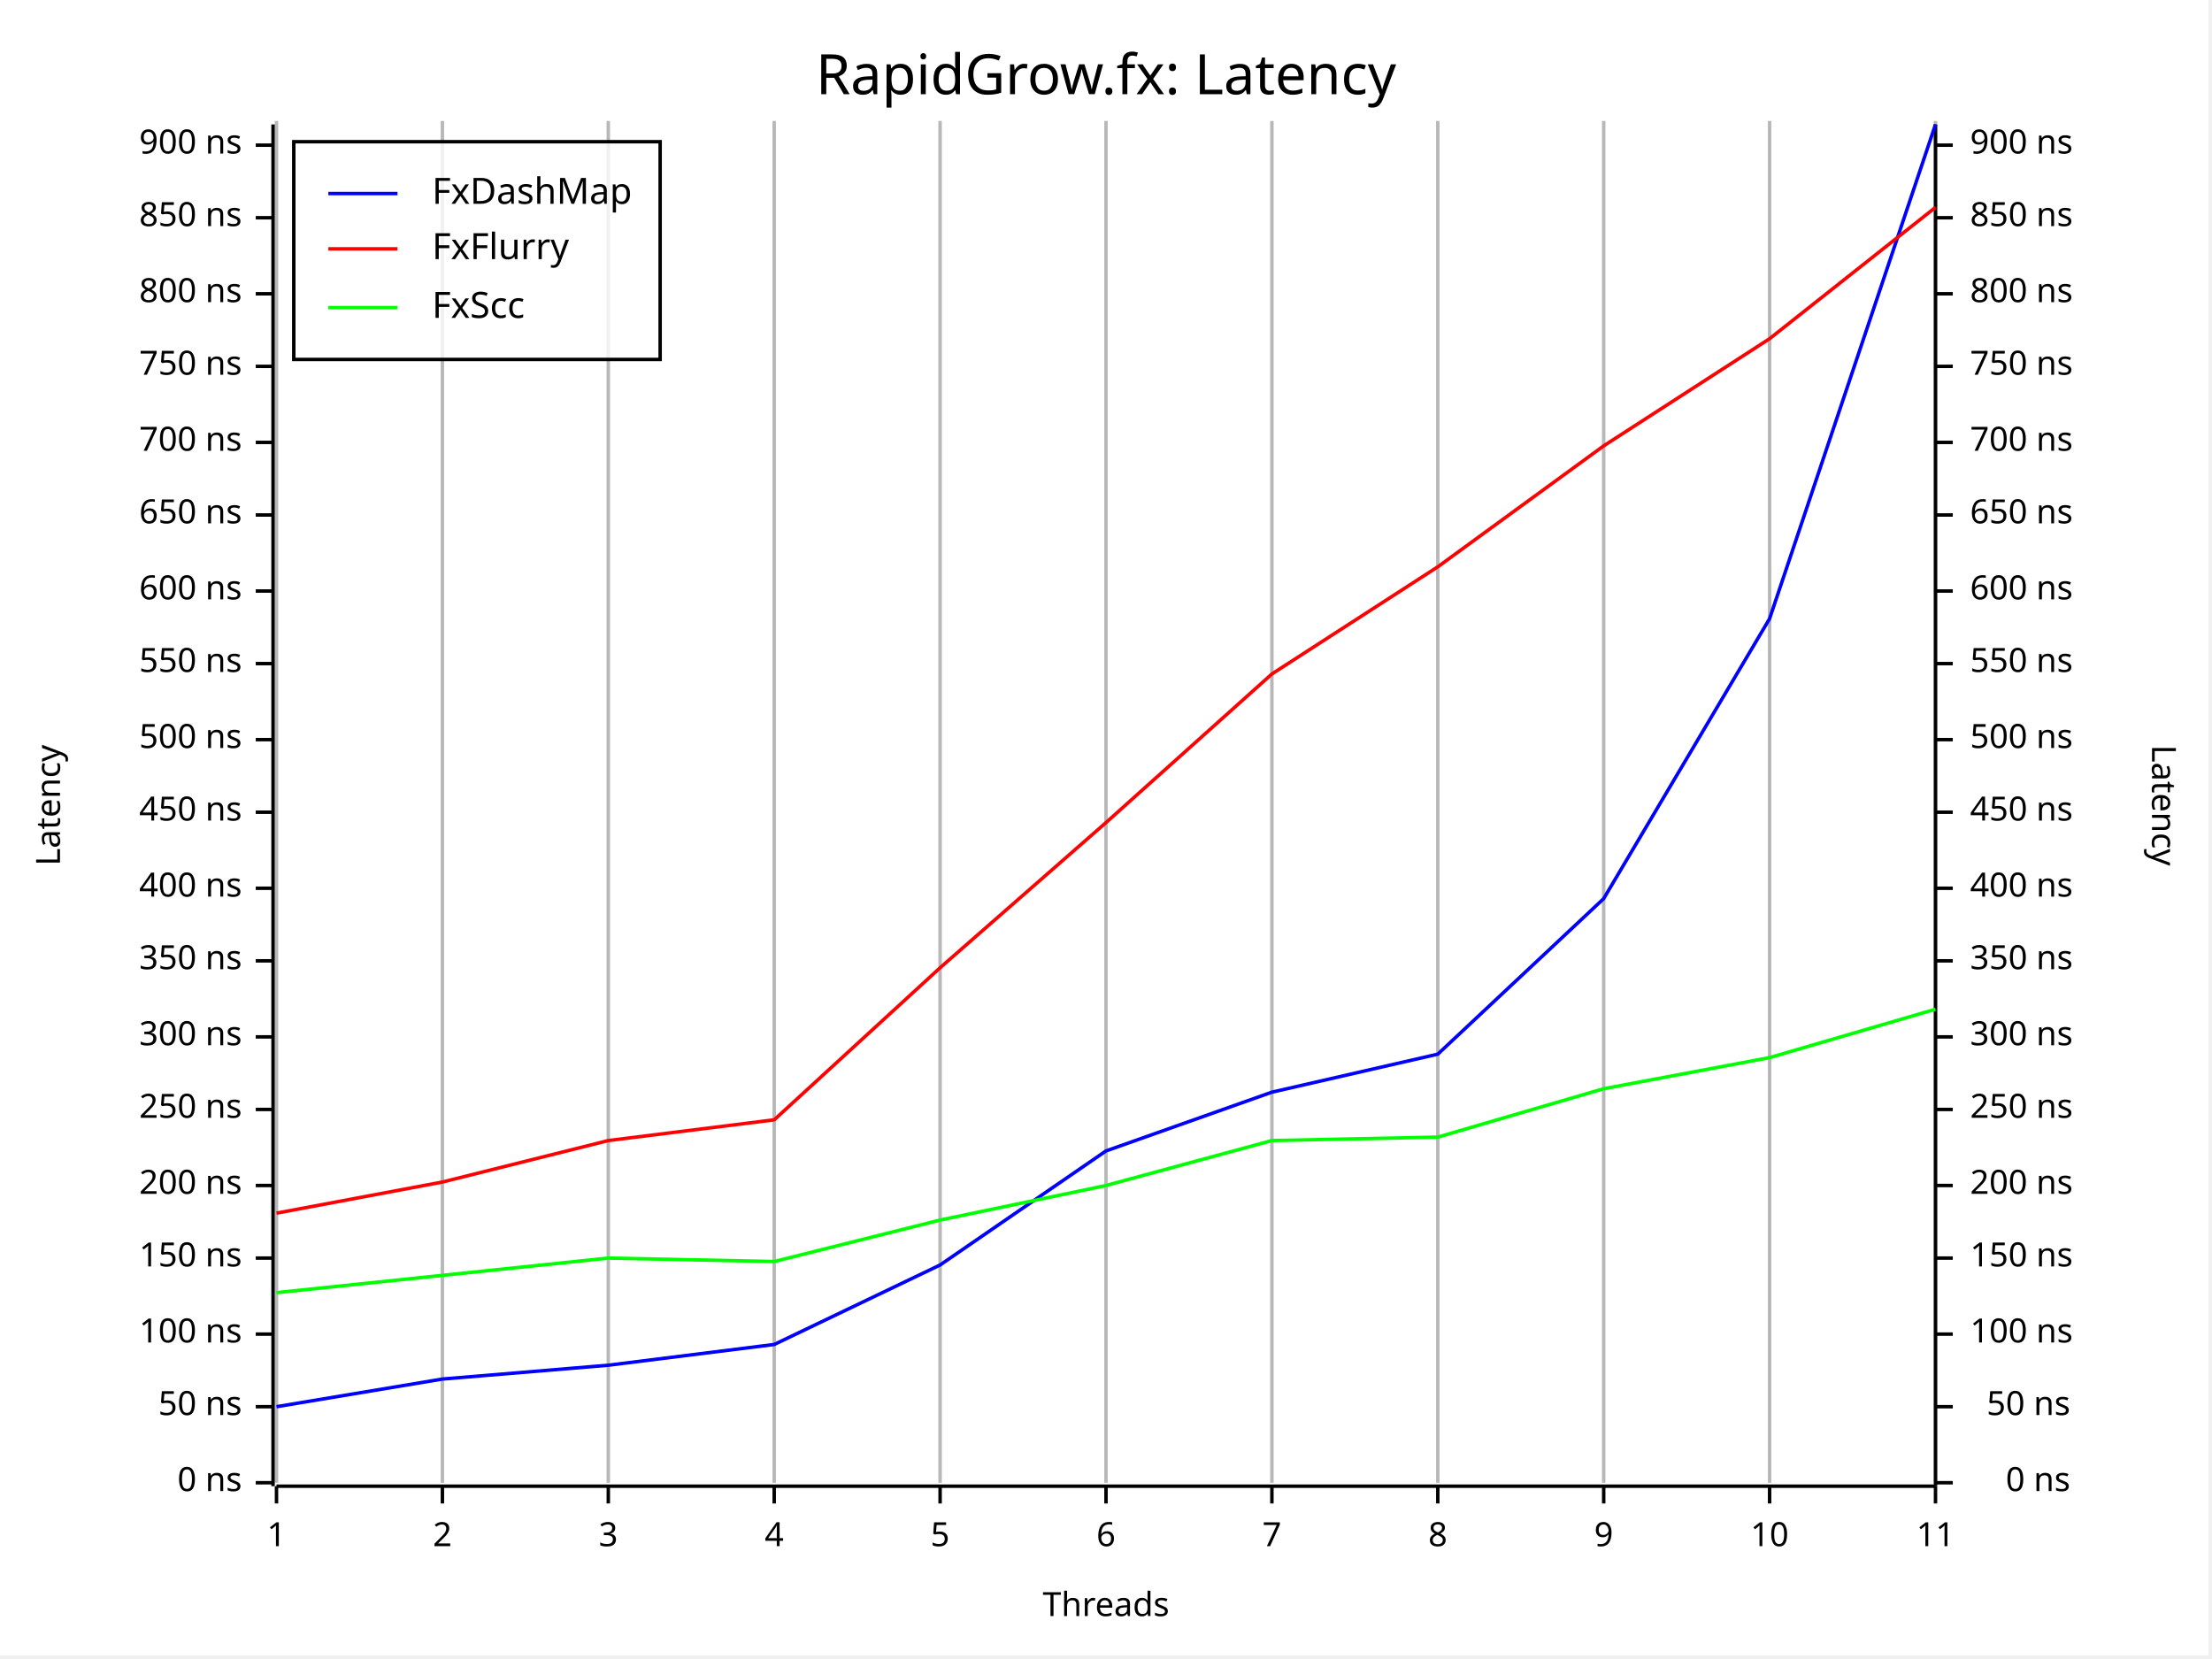
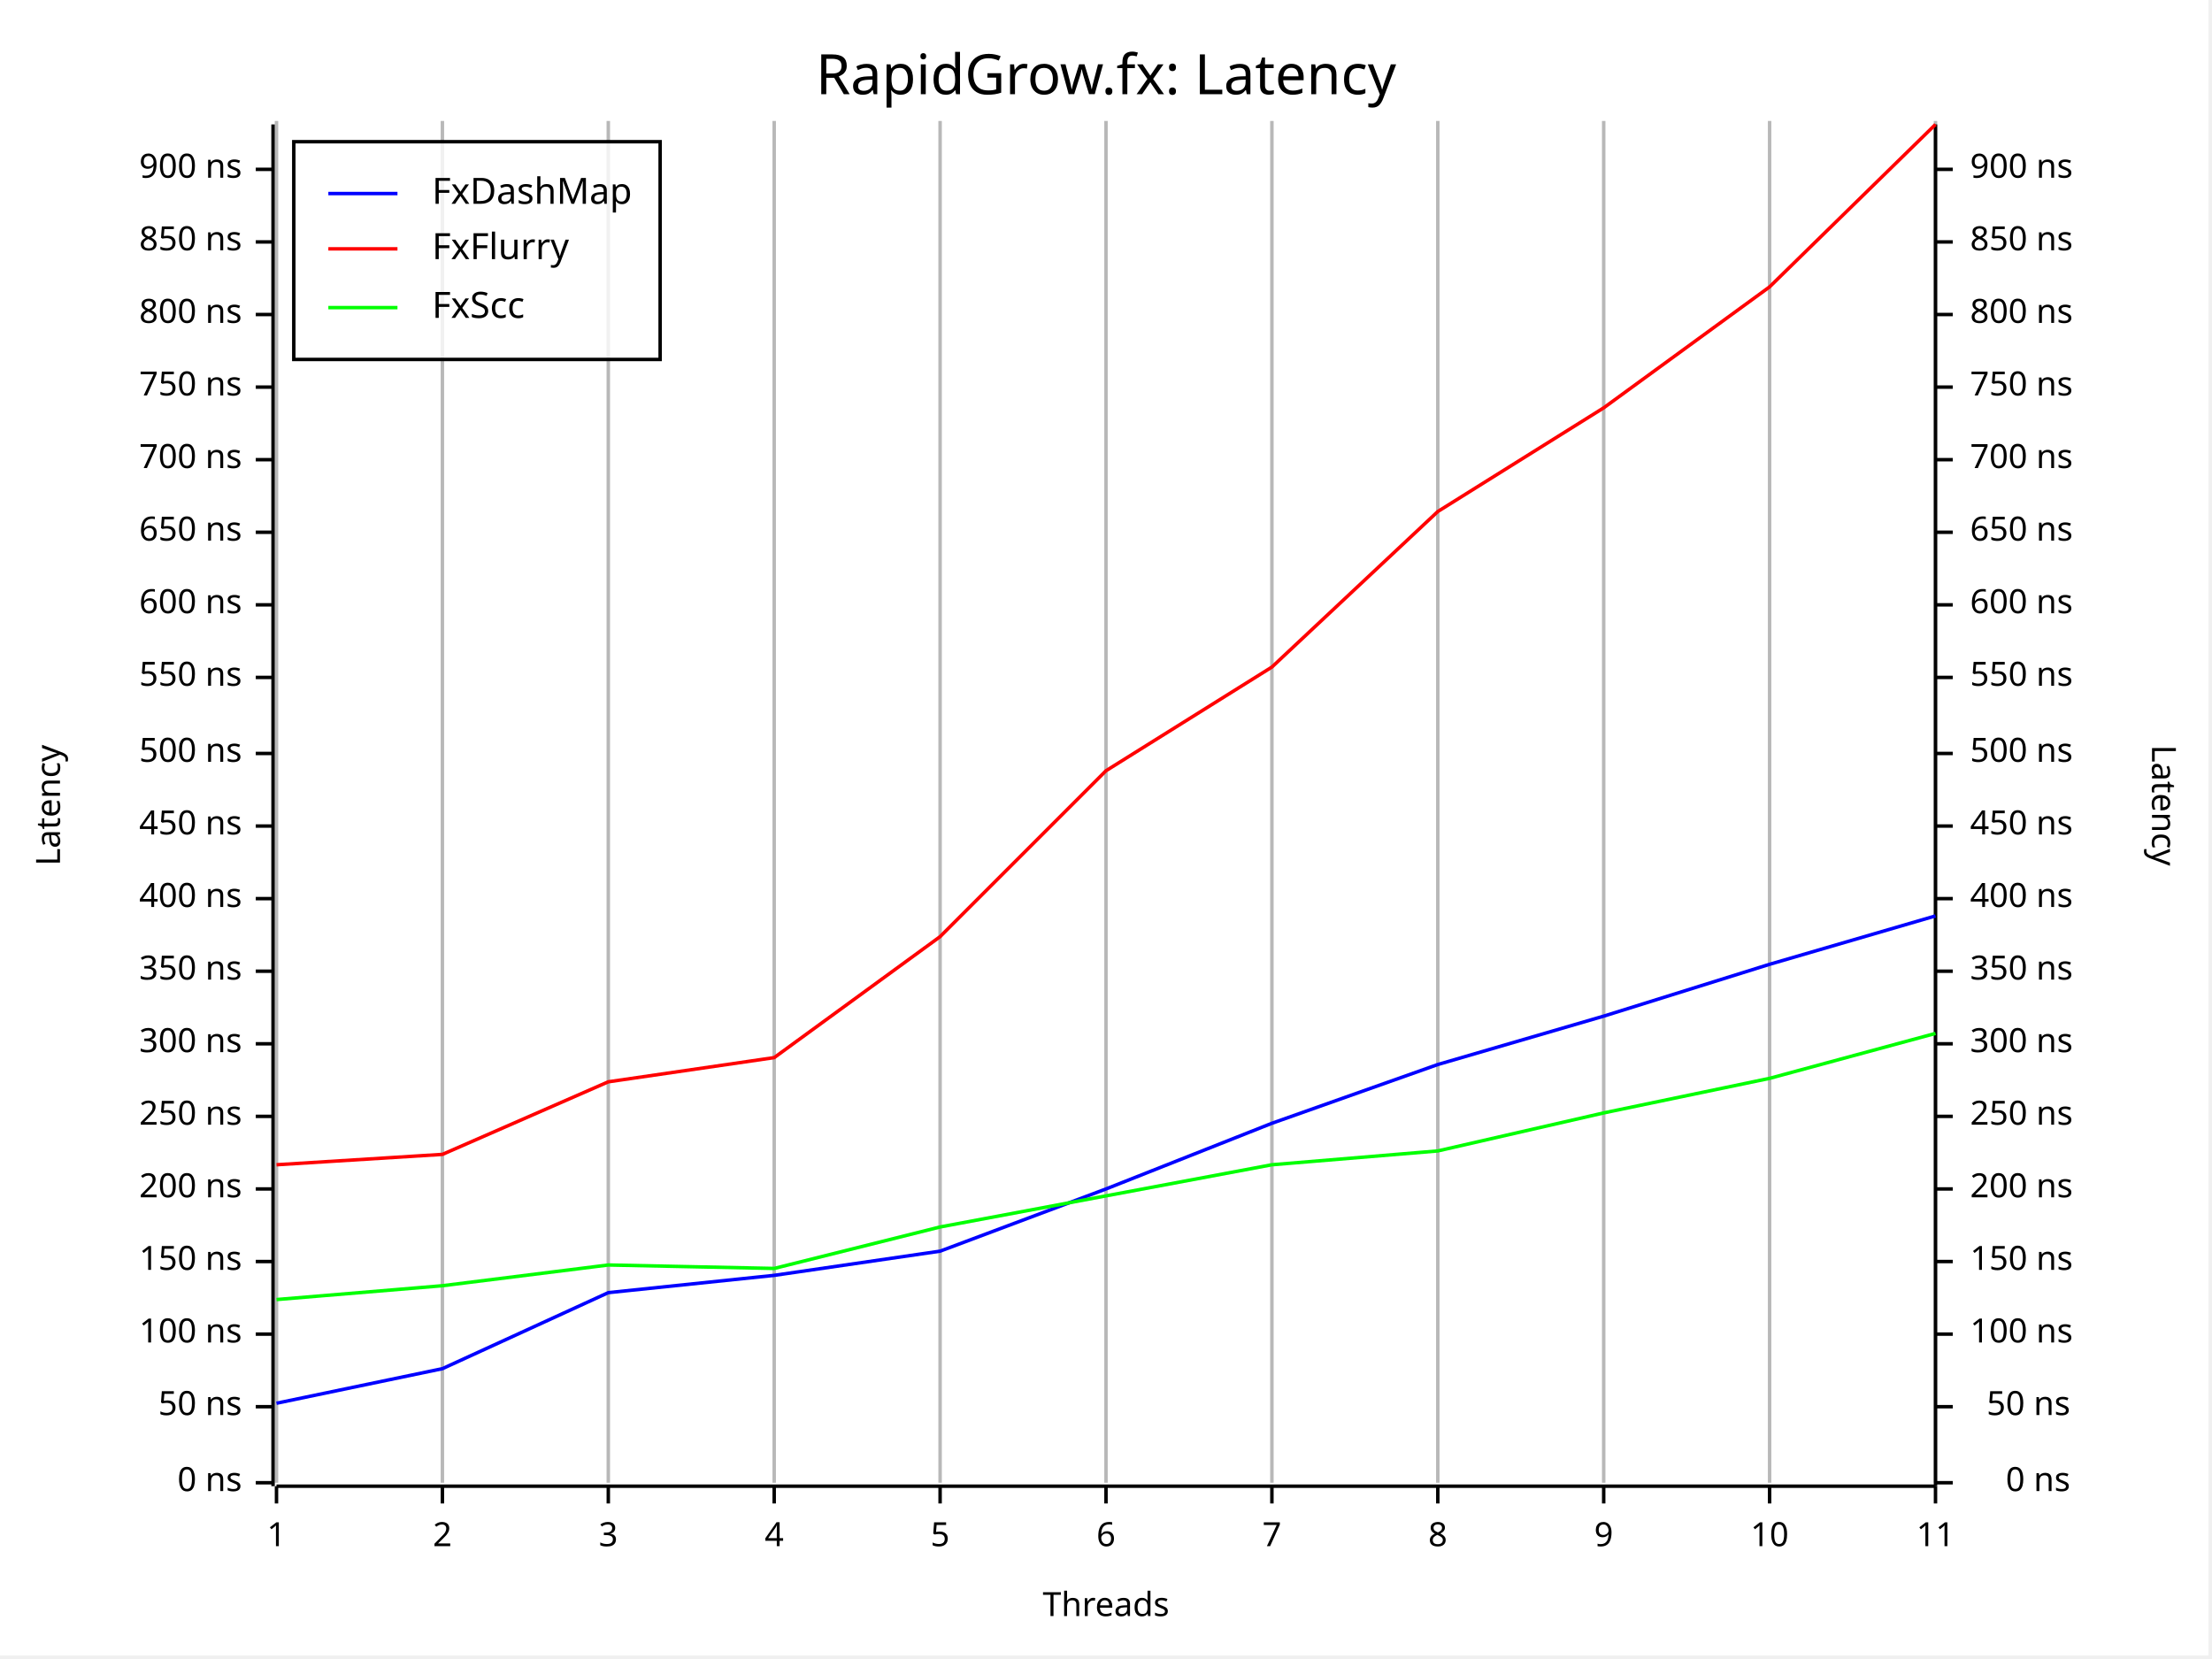
<svg xmlns="http://www.w3.org/2000/svg" width="640" height="480" viewBox="0 0 640 480">
  <rect x="0" y="0" width="639" height="479" opacity="1" fill="#FFFFFF" stroke="none" />
  <text x="320" y="15" dy="0.76em" text-anchor="middle" font-family="Fira Code" font-size="16.129" opacity="1" fill="#000000">
RapidGrow.fx: Latency
</text>
  <line opacity="0.1" stroke="#000000" stroke-width="1" x1="80" y1="429" x2="80" y2="35" />
  <line opacity="0.1" stroke="#000000" stroke-width="1" x1="128" y1="429" x2="128" y2="35" />
  <line opacity="0.1" stroke="#000000" stroke-width="1" x1="176" y1="429" x2="176" y2="35" />
  <line opacity="0.1" stroke="#000000" stroke-width="1" x1="224" y1="429" x2="224" y2="35" />
  <line opacity="0.1" stroke="#000000" stroke-width="1" x1="272" y1="429" x2="272" y2="35" />
  <line opacity="0.1" stroke="#000000" stroke-width="1" x1="320" y1="429" x2="320" y2="35" />
  <line opacity="0.1" stroke="#000000" stroke-width="1" x1="368" y1="429" x2="368" y2="35" />
  <line opacity="0.1" stroke="#000000" stroke-width="1" x1="416" y1="429" x2="416" y2="35" />
  <line opacity="0.1" stroke="#000000" stroke-width="1" x1="464" y1="429" x2="464" y2="35" />
  <line opacity="0.1" stroke="#000000" stroke-width="1" x1="512" y1="429" x2="512" y2="35" />
  <line opacity="0.1" stroke="#000000" stroke-width="1" x1="560" y1="429" x2="560" y2="35" />
  <text x="10" y="233" dy="0.76em" text-anchor="middle" font-family="sans-serif" font-size="9.677" opacity="1" fill="#000000" transform="rotate(270, 10, 233)">
Latency
</text>
  <text x="320" y="470" dy="-0.5ex" text-anchor="middle" font-family="sans-serif" font-size="9.677" opacity="1" fill="#000000">
Threads
</text>
  <text x="630" y="233" dy="0.76em" text-anchor="middle" font-family="sans-serif" font-size="9.677" opacity="1" fill="#000000" transform="rotate(90, 630, 233)">
Latency
</text>
  <line opacity="0.2" stroke="#000000" stroke-width="1" x1="80" y1="429" x2="80" y2="35" />
  <line opacity="0.2" stroke="#000000" stroke-width="1" x1="128" y1="429" x2="128" y2="35" />
  <line opacity="0.2" stroke="#000000" stroke-width="1" x1="176" y1="429" x2="176" y2="35" />
  <line opacity="0.2" stroke="#000000" stroke-width="1" x1="224" y1="429" x2="224" y2="35" />
  <line opacity="0.2" stroke="#000000" stroke-width="1" x1="272" y1="429" x2="272" y2="35" />
  <line opacity="0.2" stroke="#000000" stroke-width="1" x1="320" y1="429" x2="320" y2="35" />
  <line opacity="0.2" stroke="#000000" stroke-width="1" x1="368" y1="429" x2="368" y2="35" />
  <line opacity="0.2" stroke="#000000" stroke-width="1" x1="416" y1="429" x2="416" y2="35" />
  <line opacity="0.2" stroke="#000000" stroke-width="1" x1="464" y1="429" x2="464" y2="35" />
  <line opacity="0.2" stroke="#000000" stroke-width="1" x1="512" y1="429" x2="512" y2="35" />
  <line opacity="0.2" stroke="#000000" stroke-width="1" x1="560" y1="429" x2="560" y2="35" />
  <polyline fill="none" opacity="1" stroke="#000000" stroke-width="1" points="79,36 79,430 " />
  <text x="70" y="429" dy="0.5ex" text-anchor="end" font-family="sans-serif" font-size="9.677" opacity="1" fill="#000000">
0 ns
</text>
  <polyline fill="none" opacity="1" stroke="#000000" stroke-width="1" points="74,429 79,429 " />
  <text x="70" y="407" dy="0.5ex" text-anchor="end" font-family="sans-serif" font-size="9.677" opacity="1" fill="#000000">
50 ns
</text>
  <polyline fill="none" opacity="1" stroke="#000000" stroke-width="1" points="74,407 79,407 " />
  <text x="70" y="386" dy="0.5ex" text-anchor="end" font-family="sans-serif" font-size="9.677" opacity="1" fill="#000000">
100 ns
</text>
  <polyline fill="none" opacity="1" stroke="#000000" stroke-width="1" points="74,386 79,386 " />
-   <text x="70" y="364" dy="0.5ex" text-anchor="end" font-family="sans-serif" font-size="9.677" opacity="1" fill="#000000">
+   <text x="70" y="365" dy="0.5ex" text-anchor="end" font-family="sans-serif" font-size="9.677" opacity="1" fill="#000000">
150 ns
</text>
-   <polyline fill="none" opacity="1" stroke="#000000" stroke-width="1" points="74,364 79,364 " />
-   <text x="70" y="343" dy="0.5ex" text-anchor="end" font-family="sans-serif" font-size="9.677" opacity="1" fill="#000000">
+   <polyline fill="none" opacity="1" stroke="#000000" stroke-width="1" points="74,365 79,365 " />
+   <text x="70" y="344" dy="0.5ex" text-anchor="end" font-family="sans-serif" font-size="9.677" opacity="1" fill="#000000">
200 ns
</text>
-   <polyline fill="none" opacity="1" stroke="#000000" stroke-width="1" points="74,343 79,343 " />
-   <text x="70" y="321" dy="0.5ex" text-anchor="end" font-family="sans-serif" font-size="9.677" opacity="1" fill="#000000">
+   <polyline fill="none" opacity="1" stroke="#000000" stroke-width="1" points="74,344 79,344 " />
+   <text x="70" y="323" dy="0.5ex" text-anchor="end" font-family="sans-serif" font-size="9.677" opacity="1" fill="#000000">
250 ns
</text>
-   <polyline fill="none" opacity="1" stroke="#000000" stroke-width="1" points="74,321 79,321 " />
-   <text x="70" y="300" dy="0.5ex" text-anchor="end" font-family="sans-serif" font-size="9.677" opacity="1" fill="#000000">
+   <polyline fill="none" opacity="1" stroke="#000000" stroke-width="1" points="74,323 79,323 " />
+   <text x="70" y="302" dy="0.5ex" text-anchor="end" font-family="sans-serif" font-size="9.677" opacity="1" fill="#000000">
300 ns
</text>
-   <polyline fill="none" opacity="1" stroke="#000000" stroke-width="1" points="74,300 79,300 " />
-   <text x="70" y="278" dy="0.5ex" text-anchor="end" font-family="sans-serif" font-size="9.677" opacity="1" fill="#000000">
+   <polyline fill="none" opacity="1" stroke="#000000" stroke-width="1" points="74,302 79,302 " />
+   <text x="70" y="281" dy="0.5ex" text-anchor="end" font-family="sans-serif" font-size="9.677" opacity="1" fill="#000000">
350 ns
</text>
-   <polyline fill="none" opacity="1" stroke="#000000" stroke-width="1" points="74,278 79,278 " />
-   <text x="70" y="257" dy="0.5ex" text-anchor="end" font-family="sans-serif" font-size="9.677" opacity="1" fill="#000000">
+   <polyline fill="none" opacity="1" stroke="#000000" stroke-width="1" points="74,281 79,281 " />
+   <text x="70" y="260" dy="0.5ex" text-anchor="end" font-family="sans-serif" font-size="9.677" opacity="1" fill="#000000">
400 ns
</text>
-   <polyline fill="none" opacity="1" stroke="#000000" stroke-width="1" points="74,257 79,257 " />
-   <text x="70" y="235" dy="0.5ex" text-anchor="end" font-family="sans-serif" font-size="9.677" opacity="1" fill="#000000">
+   <polyline fill="none" opacity="1" stroke="#000000" stroke-width="1" points="74,260 79,260 " />
+   <text x="70" y="239" dy="0.5ex" text-anchor="end" font-family="sans-serif" font-size="9.677" opacity="1" fill="#000000">
450 ns
</text>
-   <polyline fill="none" opacity="1" stroke="#000000" stroke-width="1" points="74,235 79,235 " />
-   <text x="70" y="214" dy="0.5ex" text-anchor="end" font-family="sans-serif" font-size="9.677" opacity="1" fill="#000000">
+   <polyline fill="none" opacity="1" stroke="#000000" stroke-width="1" points="74,239 79,239 " />
+   <text x="70" y="218" dy="0.5ex" text-anchor="end" font-family="sans-serif" font-size="9.677" opacity="1" fill="#000000">
500 ns
</text>
-   <polyline fill="none" opacity="1" stroke="#000000" stroke-width="1" points="74,214 79,214 " />
-   <text x="70" y="192" dy="0.5ex" text-anchor="end" font-family="sans-serif" font-size="9.677" opacity="1" fill="#000000">
+   <polyline fill="none" opacity="1" stroke="#000000" stroke-width="1" points="74,218 79,218 " />
+   <text x="70" y="196" dy="0.5ex" text-anchor="end" font-family="sans-serif" font-size="9.677" opacity="1" fill="#000000">
550 ns
</text>
-   <polyline fill="none" opacity="1" stroke="#000000" stroke-width="1" points="74,192 79,192 " />
-   <text x="70" y="171" dy="0.5ex" text-anchor="end" font-family="sans-serif" font-size="9.677" opacity="1" fill="#000000">
+   <polyline fill="none" opacity="1" stroke="#000000" stroke-width="1" points="74,196 79,196 " />
+   <text x="70" y="175" dy="0.5ex" text-anchor="end" font-family="sans-serif" font-size="9.677" opacity="1" fill="#000000">
600 ns
</text>
-   <polyline fill="none" opacity="1" stroke="#000000" stroke-width="1" points="74,171 79,171 " />
-   <text x="70" y="149" dy="0.5ex" text-anchor="end" font-family="sans-serif" font-size="9.677" opacity="1" fill="#000000">
+   <polyline fill="none" opacity="1" stroke="#000000" stroke-width="1" points="74,175 79,175 " />
+   <text x="70" y="154" dy="0.5ex" text-anchor="end" font-family="sans-serif" font-size="9.677" opacity="1" fill="#000000">
650 ns
</text>
-   <polyline fill="none" opacity="1" stroke="#000000" stroke-width="1" points="74,149 79,149 " />
-   <text x="70" y="128" dy="0.5ex" text-anchor="end" font-family="sans-serif" font-size="9.677" opacity="1" fill="#000000">
+   <polyline fill="none" opacity="1" stroke="#000000" stroke-width="1" points="74,154 79,154 " />
+   <text x="70" y="133" dy="0.5ex" text-anchor="end" font-family="sans-serif" font-size="9.677" opacity="1" fill="#000000">
700 ns
</text>
-   <polyline fill="none" opacity="1" stroke="#000000" stroke-width="1" points="74,128 79,128 " />
-   <text x="70" y="106" dy="0.5ex" text-anchor="end" font-family="sans-serif" font-size="9.677" opacity="1" fill="#000000">
+   <polyline fill="none" opacity="1" stroke="#000000" stroke-width="1" points="74,133 79,133 " />
+   <text x="70" y="112" dy="0.5ex" text-anchor="end" font-family="sans-serif" font-size="9.677" opacity="1" fill="#000000">
750 ns
</text>
-   <polyline fill="none" opacity="1" stroke="#000000" stroke-width="1" points="74,106 79,106 " />
-   <text x="70" y="85" dy="0.5ex" text-anchor="end" font-family="sans-serif" font-size="9.677" opacity="1" fill="#000000">
+   <polyline fill="none" opacity="1" stroke="#000000" stroke-width="1" points="74,112 79,112 " />
+   <text x="70" y="91" dy="0.5ex" text-anchor="end" font-family="sans-serif" font-size="9.677" opacity="1" fill="#000000">
800 ns
</text>
-   <polyline fill="none" opacity="1" stroke="#000000" stroke-width="1" points="74,85 79,85 " />
-   <text x="70" y="63" dy="0.5ex" text-anchor="end" font-family="sans-serif" font-size="9.677" opacity="1" fill="#000000">
+   <polyline fill="none" opacity="1" stroke="#000000" stroke-width="1" points="74,91 79,91 " />
+   <text x="70" y="70" dy="0.5ex" text-anchor="end" font-family="sans-serif" font-size="9.677" opacity="1" fill="#000000">
850 ns
</text>
-   <polyline fill="none" opacity="1" stroke="#000000" stroke-width="1" points="74,63 79,63 " />
-   <text x="70" y="42" dy="0.5ex" text-anchor="end" font-family="sans-serif" font-size="9.677" opacity="1" fill="#000000">
+   <polyline fill="none" opacity="1" stroke="#000000" stroke-width="1" points="74,70 79,70 " />
+   <text x="70" y="49" dy="0.5ex" text-anchor="end" font-family="sans-serif" font-size="9.677" opacity="1" fill="#000000">
900 ns
</text>
-   <polyline fill="none" opacity="1" stroke="#000000" stroke-width="1" points="74,42 79,42 " />
+   <polyline fill="none" opacity="1" stroke="#000000" stroke-width="1" points="74,49 79,49 " />
  <polyline fill="none" opacity="1" stroke="#000000" stroke-width="1" points="80,430 560,430 " />
  <text x="80" y="440" dy="0.76em" text-anchor="middle" font-family="sans-serif" font-size="9.677" opacity="1" fill="#000000">
1
</text>
  <polyline fill="none" opacity="1" stroke="#000000" stroke-width="1" points="80,430 80,435 " />
  <text x="128" y="440" dy="0.76em" text-anchor="middle" font-family="sans-serif" font-size="9.677" opacity="1" fill="#000000">
2
</text>
  <polyline fill="none" opacity="1" stroke="#000000" stroke-width="1" points="128,430 128,435 " />
  <text x="176" y="440" dy="0.76em" text-anchor="middle" font-family="sans-serif" font-size="9.677" opacity="1" fill="#000000">
3
</text>
  <polyline fill="none" opacity="1" stroke="#000000" stroke-width="1" points="176,430 176,435 " />
  <text x="224" y="440" dy="0.76em" text-anchor="middle" font-family="sans-serif" font-size="9.677" opacity="1" fill="#000000">
4
</text>
  <polyline fill="none" opacity="1" stroke="#000000" stroke-width="1" points="224,430 224,435 " />
  <text x="272" y="440" dy="0.76em" text-anchor="middle" font-family="sans-serif" font-size="9.677" opacity="1" fill="#000000">
5
</text>
  <polyline fill="none" opacity="1" stroke="#000000" stroke-width="1" points="272,430 272,435 " />
  <text x="320" y="440" dy="0.76em" text-anchor="middle" font-family="sans-serif" font-size="9.677" opacity="1" fill="#000000">
6
</text>
  <polyline fill="none" opacity="1" stroke="#000000" stroke-width="1" points="320,430 320,435 " />
  <text x="368" y="440" dy="0.76em" text-anchor="middle" font-family="sans-serif" font-size="9.677" opacity="1" fill="#000000">
7
</text>
  <polyline fill="none" opacity="1" stroke="#000000" stroke-width="1" points="368,430 368,435 " />
  <text x="416" y="440" dy="0.76em" text-anchor="middle" font-family="sans-serif" font-size="9.677" opacity="1" fill="#000000">
8
</text>
  <polyline fill="none" opacity="1" stroke="#000000" stroke-width="1" points="416,430 416,435 " />
  <text x="464" y="440" dy="0.76em" text-anchor="middle" font-family="sans-serif" font-size="9.677" opacity="1" fill="#000000">
9
</text>
  <polyline fill="none" opacity="1" stroke="#000000" stroke-width="1" points="464,430 464,435 " />
  <text x="512" y="440" dy="0.76em" text-anchor="middle" font-family="sans-serif" font-size="9.677" opacity="1" fill="#000000">
10
</text>
  <polyline fill="none" opacity="1" stroke="#000000" stroke-width="1" points="512,430 512,435 " />
  <text x="560" y="440" dy="0.76em" text-anchor="middle" font-family="sans-serif" font-size="9.677" opacity="1" fill="#000000">
11
</text>
  <polyline fill="none" opacity="1" stroke="#000000" stroke-width="1" points="560,430 560,435 " />
  <polyline fill="none" opacity="1" stroke="#000000" stroke-width="1" points="560,36 560,430 " />
  <text x="599" y="429" dy="0.5ex" text-anchor="end" font-family="sans-serif" font-size="9.677" opacity="1" fill="#000000">
0 ns
</text>
  <polyline fill="none" opacity="1" stroke="#000000" stroke-width="1" points="560,429 565,429 " />
  <text x="599" y="407" dy="0.5ex" text-anchor="end" font-family="sans-serif" font-size="9.677" opacity="1" fill="#000000">
50 ns
</text>
  <polyline fill="none" opacity="1" stroke="#000000" stroke-width="1" points="560,407 565,407 " />
  <text x="570" y="386" dy="0.5ex" text-anchor="start" font-family="sans-serif" font-size="9.677" opacity="1" fill="#000000">
100 ns
</text>
  <polyline fill="none" opacity="1" stroke="#000000" stroke-width="1" points="560,386 565,386 " />
-   <text x="570" y="364" dy="0.5ex" text-anchor="start" font-family="sans-serif" font-size="9.677" opacity="1" fill="#000000">
+   <text x="570" y="365" dy="0.5ex" text-anchor="start" font-family="sans-serif" font-size="9.677" opacity="1" fill="#000000">
150 ns
</text>
-   <polyline fill="none" opacity="1" stroke="#000000" stroke-width="1" points="560,364 565,364 " />
-   <text x="570" y="343" dy="0.5ex" text-anchor="start" font-family="sans-serif" font-size="9.677" opacity="1" fill="#000000">
+   <polyline fill="none" opacity="1" stroke="#000000" stroke-width="1" points="560,365 565,365 " />
+   <text x="570" y="344" dy="0.5ex" text-anchor="start" font-family="sans-serif" font-size="9.677" opacity="1" fill="#000000">
200 ns
</text>
-   <polyline fill="none" opacity="1" stroke="#000000" stroke-width="1" points="560,343 565,343 " />
-   <text x="570" y="321" dy="0.5ex" text-anchor="start" font-family="sans-serif" font-size="9.677" opacity="1" fill="#000000">
+   <polyline fill="none" opacity="1" stroke="#000000" stroke-width="1" points="560,344 565,344 " />
+   <text x="570" y="323" dy="0.5ex" text-anchor="start" font-family="sans-serif" font-size="9.677" opacity="1" fill="#000000">
250 ns
</text>
-   <polyline fill="none" opacity="1" stroke="#000000" stroke-width="1" points="560,321 565,321 " />
-   <text x="570" y="300" dy="0.5ex" text-anchor="start" font-family="sans-serif" font-size="9.677" opacity="1" fill="#000000">
+   <polyline fill="none" opacity="1" stroke="#000000" stroke-width="1" points="560,323 565,323 " />
+   <text x="570" y="302" dy="0.5ex" text-anchor="start" font-family="sans-serif" font-size="9.677" opacity="1" fill="#000000">
300 ns
</text>
-   <polyline fill="none" opacity="1" stroke="#000000" stroke-width="1" points="560,300 565,300 " />
-   <text x="570" y="278" dy="0.5ex" text-anchor="start" font-family="sans-serif" font-size="9.677" opacity="1" fill="#000000">
+   <polyline fill="none" opacity="1" stroke="#000000" stroke-width="1" points="560,302 565,302 " />
+   <text x="570" y="281" dy="0.5ex" text-anchor="start" font-family="sans-serif" font-size="9.677" opacity="1" fill="#000000">
350 ns
</text>
-   <polyline fill="none" opacity="1" stroke="#000000" stroke-width="1" points="560,278 565,278 " />
-   <text x="570" y="257" dy="0.5ex" text-anchor="start" font-family="sans-serif" font-size="9.677" opacity="1" fill="#000000">
+   <polyline fill="none" opacity="1" stroke="#000000" stroke-width="1" points="560,281 565,281 " />
+   <text x="570" y="260" dy="0.5ex" text-anchor="start" font-family="sans-serif" font-size="9.677" opacity="1" fill="#000000">
400 ns
</text>
-   <polyline fill="none" opacity="1" stroke="#000000" stroke-width="1" points="560,257 565,257 " />
-   <text x="570" y="235" dy="0.5ex" text-anchor="start" font-family="sans-serif" font-size="9.677" opacity="1" fill="#000000">
+   <polyline fill="none" opacity="1" stroke="#000000" stroke-width="1" points="560,260 565,260 " />
+   <text x="570" y="239" dy="0.5ex" text-anchor="start" font-family="sans-serif" font-size="9.677" opacity="1" fill="#000000">
450 ns
</text>
-   <polyline fill="none" opacity="1" stroke="#000000" stroke-width="1" points="560,235 565,235 " />
-   <text x="570" y="214" dy="0.5ex" text-anchor="start" font-family="sans-serif" font-size="9.677" opacity="1" fill="#000000">
+   <polyline fill="none" opacity="1" stroke="#000000" stroke-width="1" points="560,239 565,239 " />
+   <text x="570" y="218" dy="0.5ex" text-anchor="start" font-family="sans-serif" font-size="9.677" opacity="1" fill="#000000">
500 ns
</text>
-   <polyline fill="none" opacity="1" stroke="#000000" stroke-width="1" points="560,214 565,214 " />
-   <text x="570" y="192" dy="0.5ex" text-anchor="start" font-family="sans-serif" font-size="9.677" opacity="1" fill="#000000">
+   <polyline fill="none" opacity="1" stroke="#000000" stroke-width="1" points="560,218 565,218 " />
+   <text x="570" y="196" dy="0.5ex" text-anchor="start" font-family="sans-serif" font-size="9.677" opacity="1" fill="#000000">
550 ns
</text>
-   <polyline fill="none" opacity="1" stroke="#000000" stroke-width="1" points="560,192 565,192 " />
-   <text x="570" y="171" dy="0.5ex" text-anchor="start" font-family="sans-serif" font-size="9.677" opacity="1" fill="#000000">
+   <polyline fill="none" opacity="1" stroke="#000000" stroke-width="1" points="560,196 565,196 " />
+   <text x="570" y="175" dy="0.5ex" text-anchor="start" font-family="sans-serif" font-size="9.677" opacity="1" fill="#000000">
600 ns
</text>
-   <polyline fill="none" opacity="1" stroke="#000000" stroke-width="1" points="560,171 565,171 " />
-   <text x="570" y="149" dy="0.5ex" text-anchor="start" font-family="sans-serif" font-size="9.677" opacity="1" fill="#000000">
+   <polyline fill="none" opacity="1" stroke="#000000" stroke-width="1" points="560,175 565,175 " />
+   <text x="570" y="154" dy="0.5ex" text-anchor="start" font-family="sans-serif" font-size="9.677" opacity="1" fill="#000000">
650 ns
</text>
-   <polyline fill="none" opacity="1" stroke="#000000" stroke-width="1" points="560,149 565,149 " />
-   <text x="570" y="128" dy="0.5ex" text-anchor="start" font-family="sans-serif" font-size="9.677" opacity="1" fill="#000000">
+   <polyline fill="none" opacity="1" stroke="#000000" stroke-width="1" points="560,154 565,154 " />
+   <text x="570" y="133" dy="0.5ex" text-anchor="start" font-family="sans-serif" font-size="9.677" opacity="1" fill="#000000">
700 ns
</text>
-   <polyline fill="none" opacity="1" stroke="#000000" stroke-width="1" points="560,128 565,128 " />
-   <text x="570" y="106" dy="0.5ex" text-anchor="start" font-family="sans-serif" font-size="9.677" opacity="1" fill="#000000">
+   <polyline fill="none" opacity="1" stroke="#000000" stroke-width="1" points="560,133 565,133 " />
+   <text x="570" y="112" dy="0.5ex" text-anchor="start" font-family="sans-serif" font-size="9.677" opacity="1" fill="#000000">
750 ns
</text>
-   <polyline fill="none" opacity="1" stroke="#000000" stroke-width="1" points="560,106 565,106 " />
-   <text x="570" y="85" dy="0.5ex" text-anchor="start" font-family="sans-serif" font-size="9.677" opacity="1" fill="#000000">
+   <polyline fill="none" opacity="1" stroke="#000000" stroke-width="1" points="560,112 565,112 " />
+   <text x="570" y="91" dy="0.5ex" text-anchor="start" font-family="sans-serif" font-size="9.677" opacity="1" fill="#000000">
800 ns
</text>
-   <polyline fill="none" opacity="1" stroke="#000000" stroke-width="1" points="560,85 565,85 " />
-   <text x="570" y="63" dy="0.5ex" text-anchor="start" font-family="sans-serif" font-size="9.677" opacity="1" fill="#000000">
+   <polyline fill="none" opacity="1" stroke="#000000" stroke-width="1" points="560,91 565,91 " />
+   <text x="570" y="70" dy="0.5ex" text-anchor="start" font-family="sans-serif" font-size="9.677" opacity="1" fill="#000000">
850 ns
</text>
-   <polyline fill="none" opacity="1" stroke="#000000" stroke-width="1" points="560,63 565,63 " />
-   <text x="570" y="42" dy="0.5ex" text-anchor="start" font-family="sans-serif" font-size="9.677" opacity="1" fill="#000000">
+   <polyline fill="none" opacity="1" stroke="#000000" stroke-width="1" points="560,70 565,70 " />
+   <text x="570" y="49" dy="0.5ex" text-anchor="start" font-family="sans-serif" font-size="9.677" opacity="1" fill="#000000">
900 ns
</text>
-   <polyline fill="none" opacity="1" stroke="#000000" stroke-width="1" points="560,42 565,42 " />
-   <polyline fill="none" opacity="1" stroke="#0000FF" stroke-width="1" points="80,407 128,399 176,395 224,389 272,366 320,333 368,316 416,305 464,260 512,179 560,36 " />
-   <polyline fill="none" opacity="1" stroke="#FF0000" stroke-width="1" points="80,351 128,342 176,330 224,324 272,280 320,238 368,195 416,164 464,129 512,98 560,60 " />
-   <polyline fill="none" opacity="1" stroke="#00FF00" stroke-width="1" points="80,374 128,369 176,364 224,365 272,353 320,343 368,330 416,329 464,315 512,306 560,292 " />
+   <polyline fill="none" opacity="1" stroke="#000000" stroke-width="1" points="560,49 565,49 " />
+   <polyline fill="none" opacity="1" stroke="#0000FF" stroke-width="1" points="80,406 128,396 176,374 224,369 272,362 320,344 368,325 416,308 464,294 512,279 560,265 " />
+   <polyline fill="none" opacity="1" stroke="#FF0000" stroke-width="1" points="80,337 128,334 176,313 224,306 272,271 320,223 368,193 416,148 464,118 512,83 560,36 " />
+   <polyline fill="none" opacity="1" stroke="#00FF00" stroke-width="1" points="80,376 128,372 176,366 224,367 272,355 320,346 368,337 416,333 464,322 512,312 560,299 " />
  <rect x="85" y="41" width="106" height="63" opacity="0.8" fill="#FFFFFF" stroke="none" />
  <rect x="85" y="41" width="106" height="63" opacity="1" fill="none" stroke="#000000" />
  <text x="125" y="51" dy="0.76em" text-anchor="start" font-family="Fira Code" font-size="10.484" opacity="1" fill="#000000">
FxDashMap
</text>
  <text x="125" y="67" dy="0.76em" text-anchor="start" font-family="Fira Code" font-size="10.484" opacity="1" fill="#000000">
FxFlurry
</text>
  <text x="125" y="84" dy="0.76em" text-anchor="start" font-family="Fira Code" font-size="10.484" opacity="1" fill="#000000">
FxScc
</text>
  <polyline fill="none" opacity="1" stroke="#0000FF" stroke-width="1" points="95,56 115,56 " />
  <polyline fill="none" opacity="1" stroke="#FF0000" stroke-width="1" points="95,72 115,72 " />
  <polyline fill="none" opacity="1" stroke="#00FF00" stroke-width="1" points="95,89 115,89 " />
</svg>
